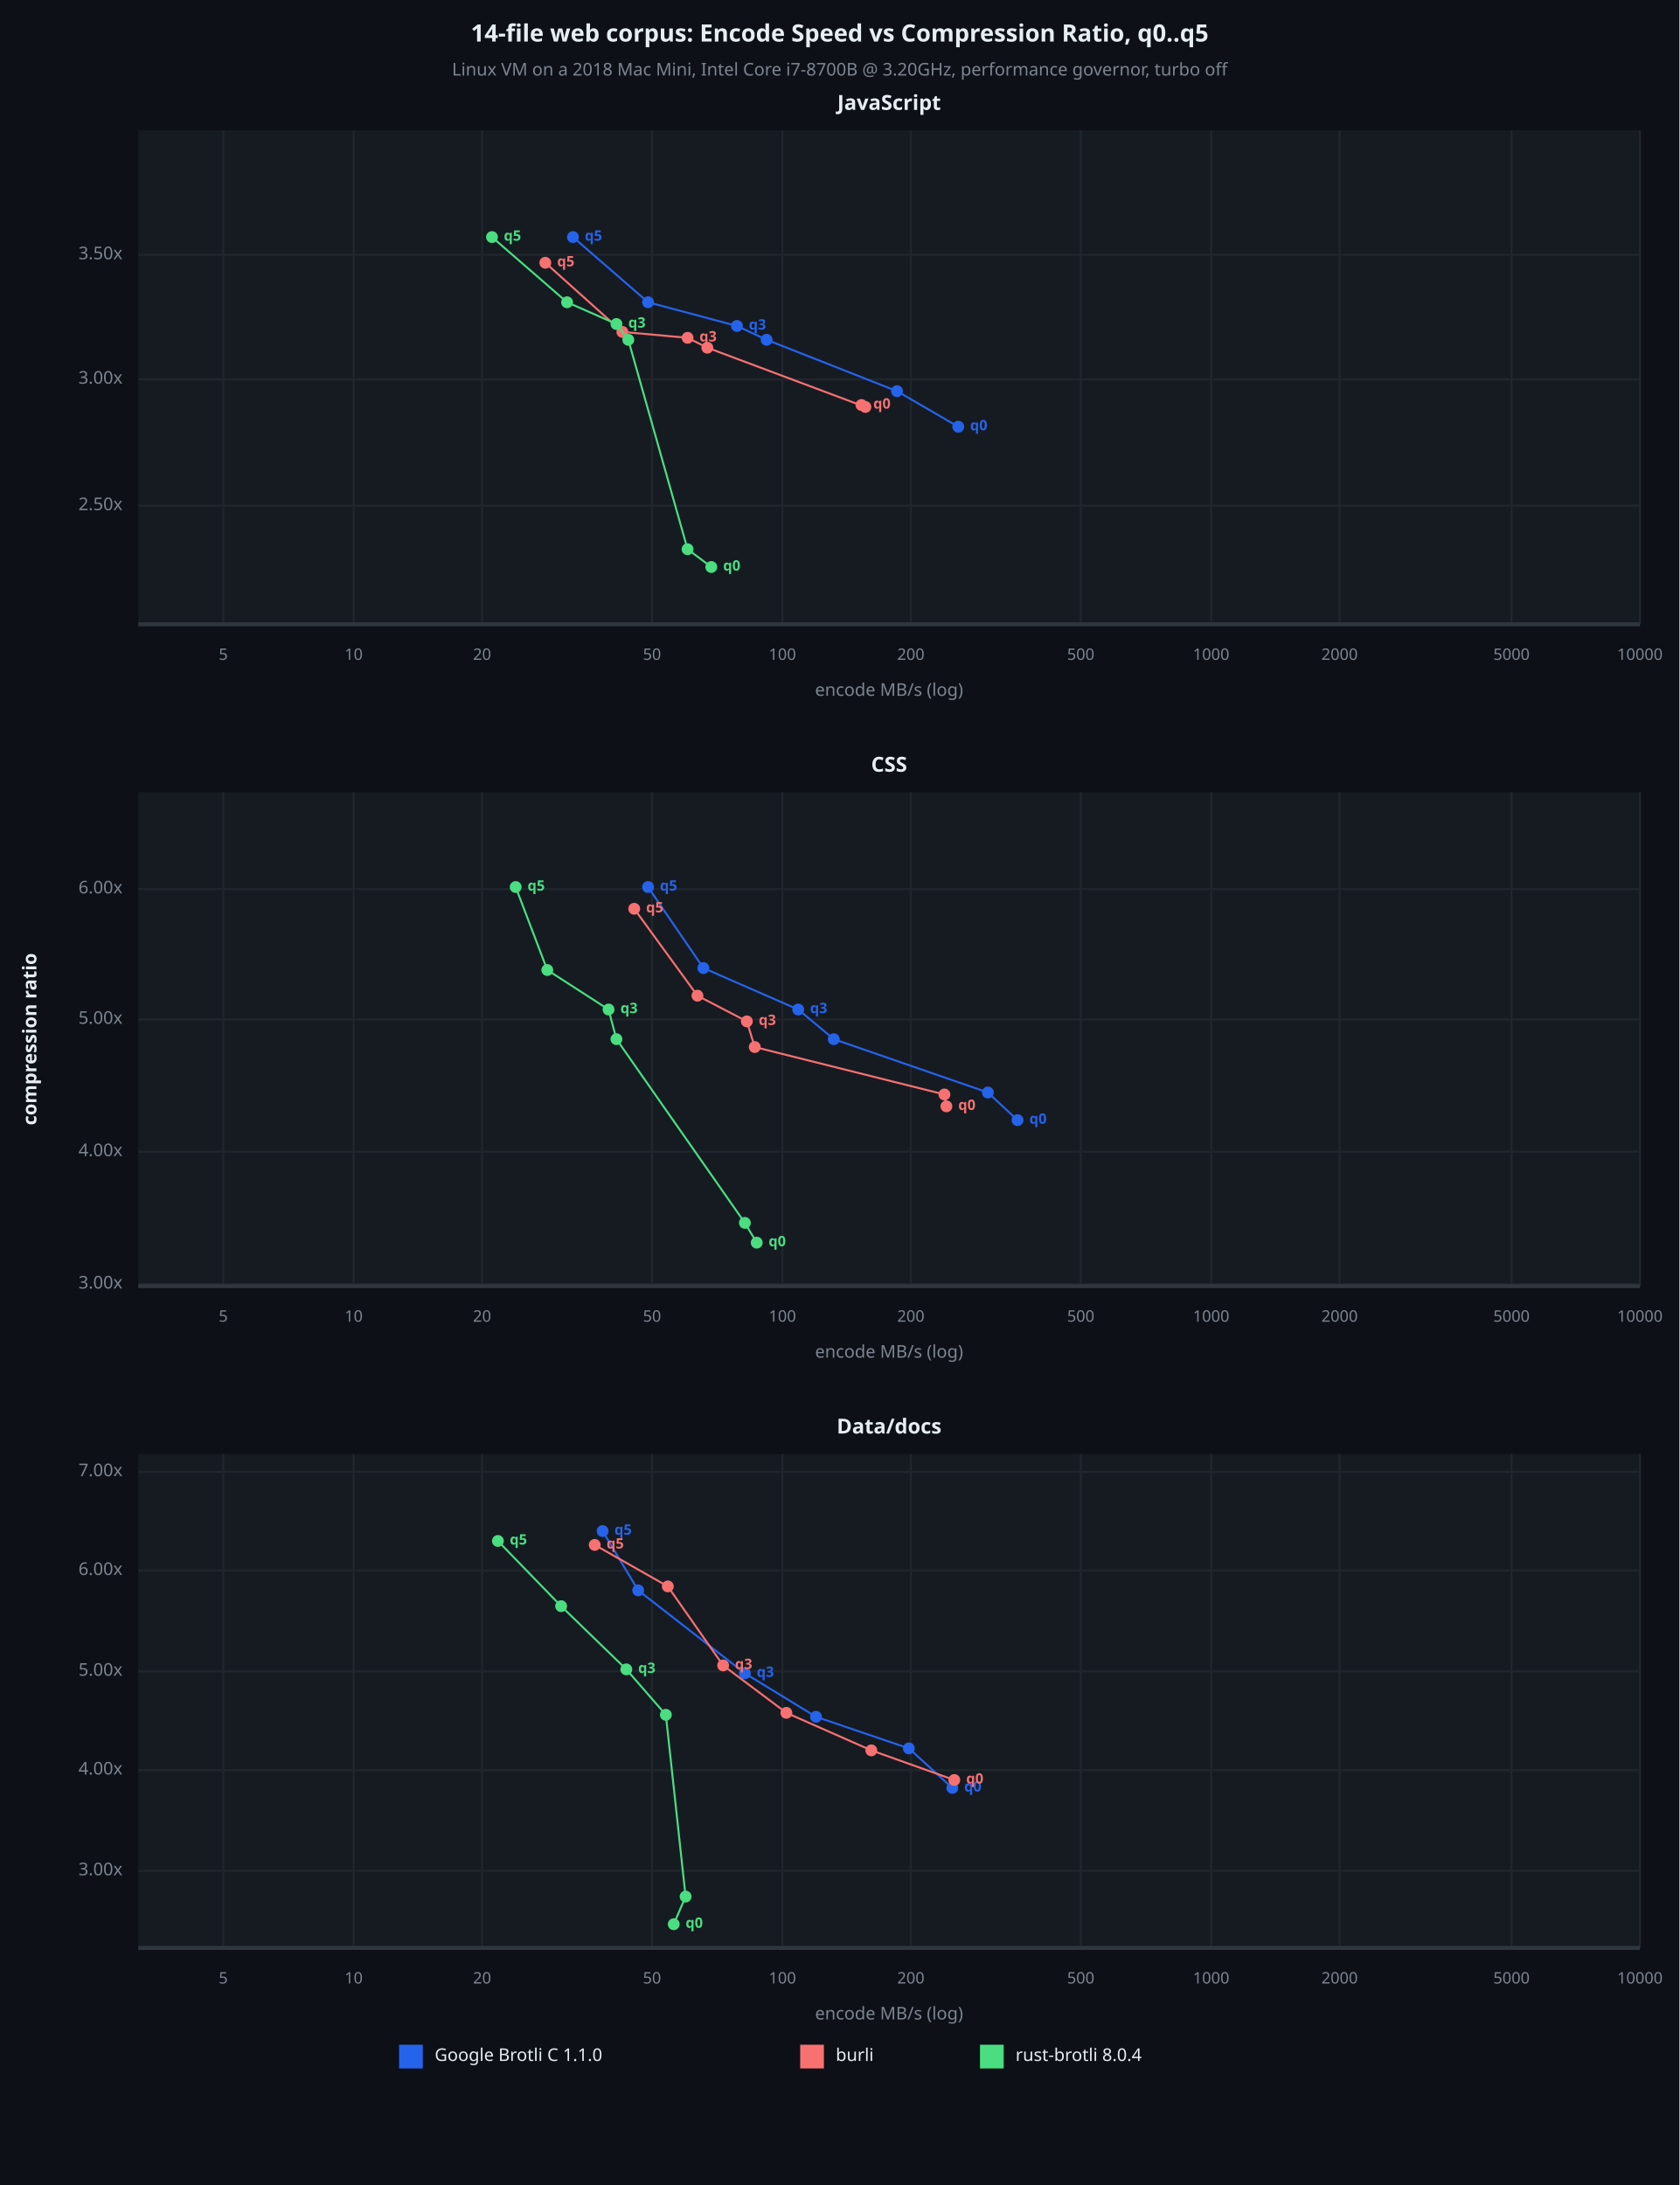
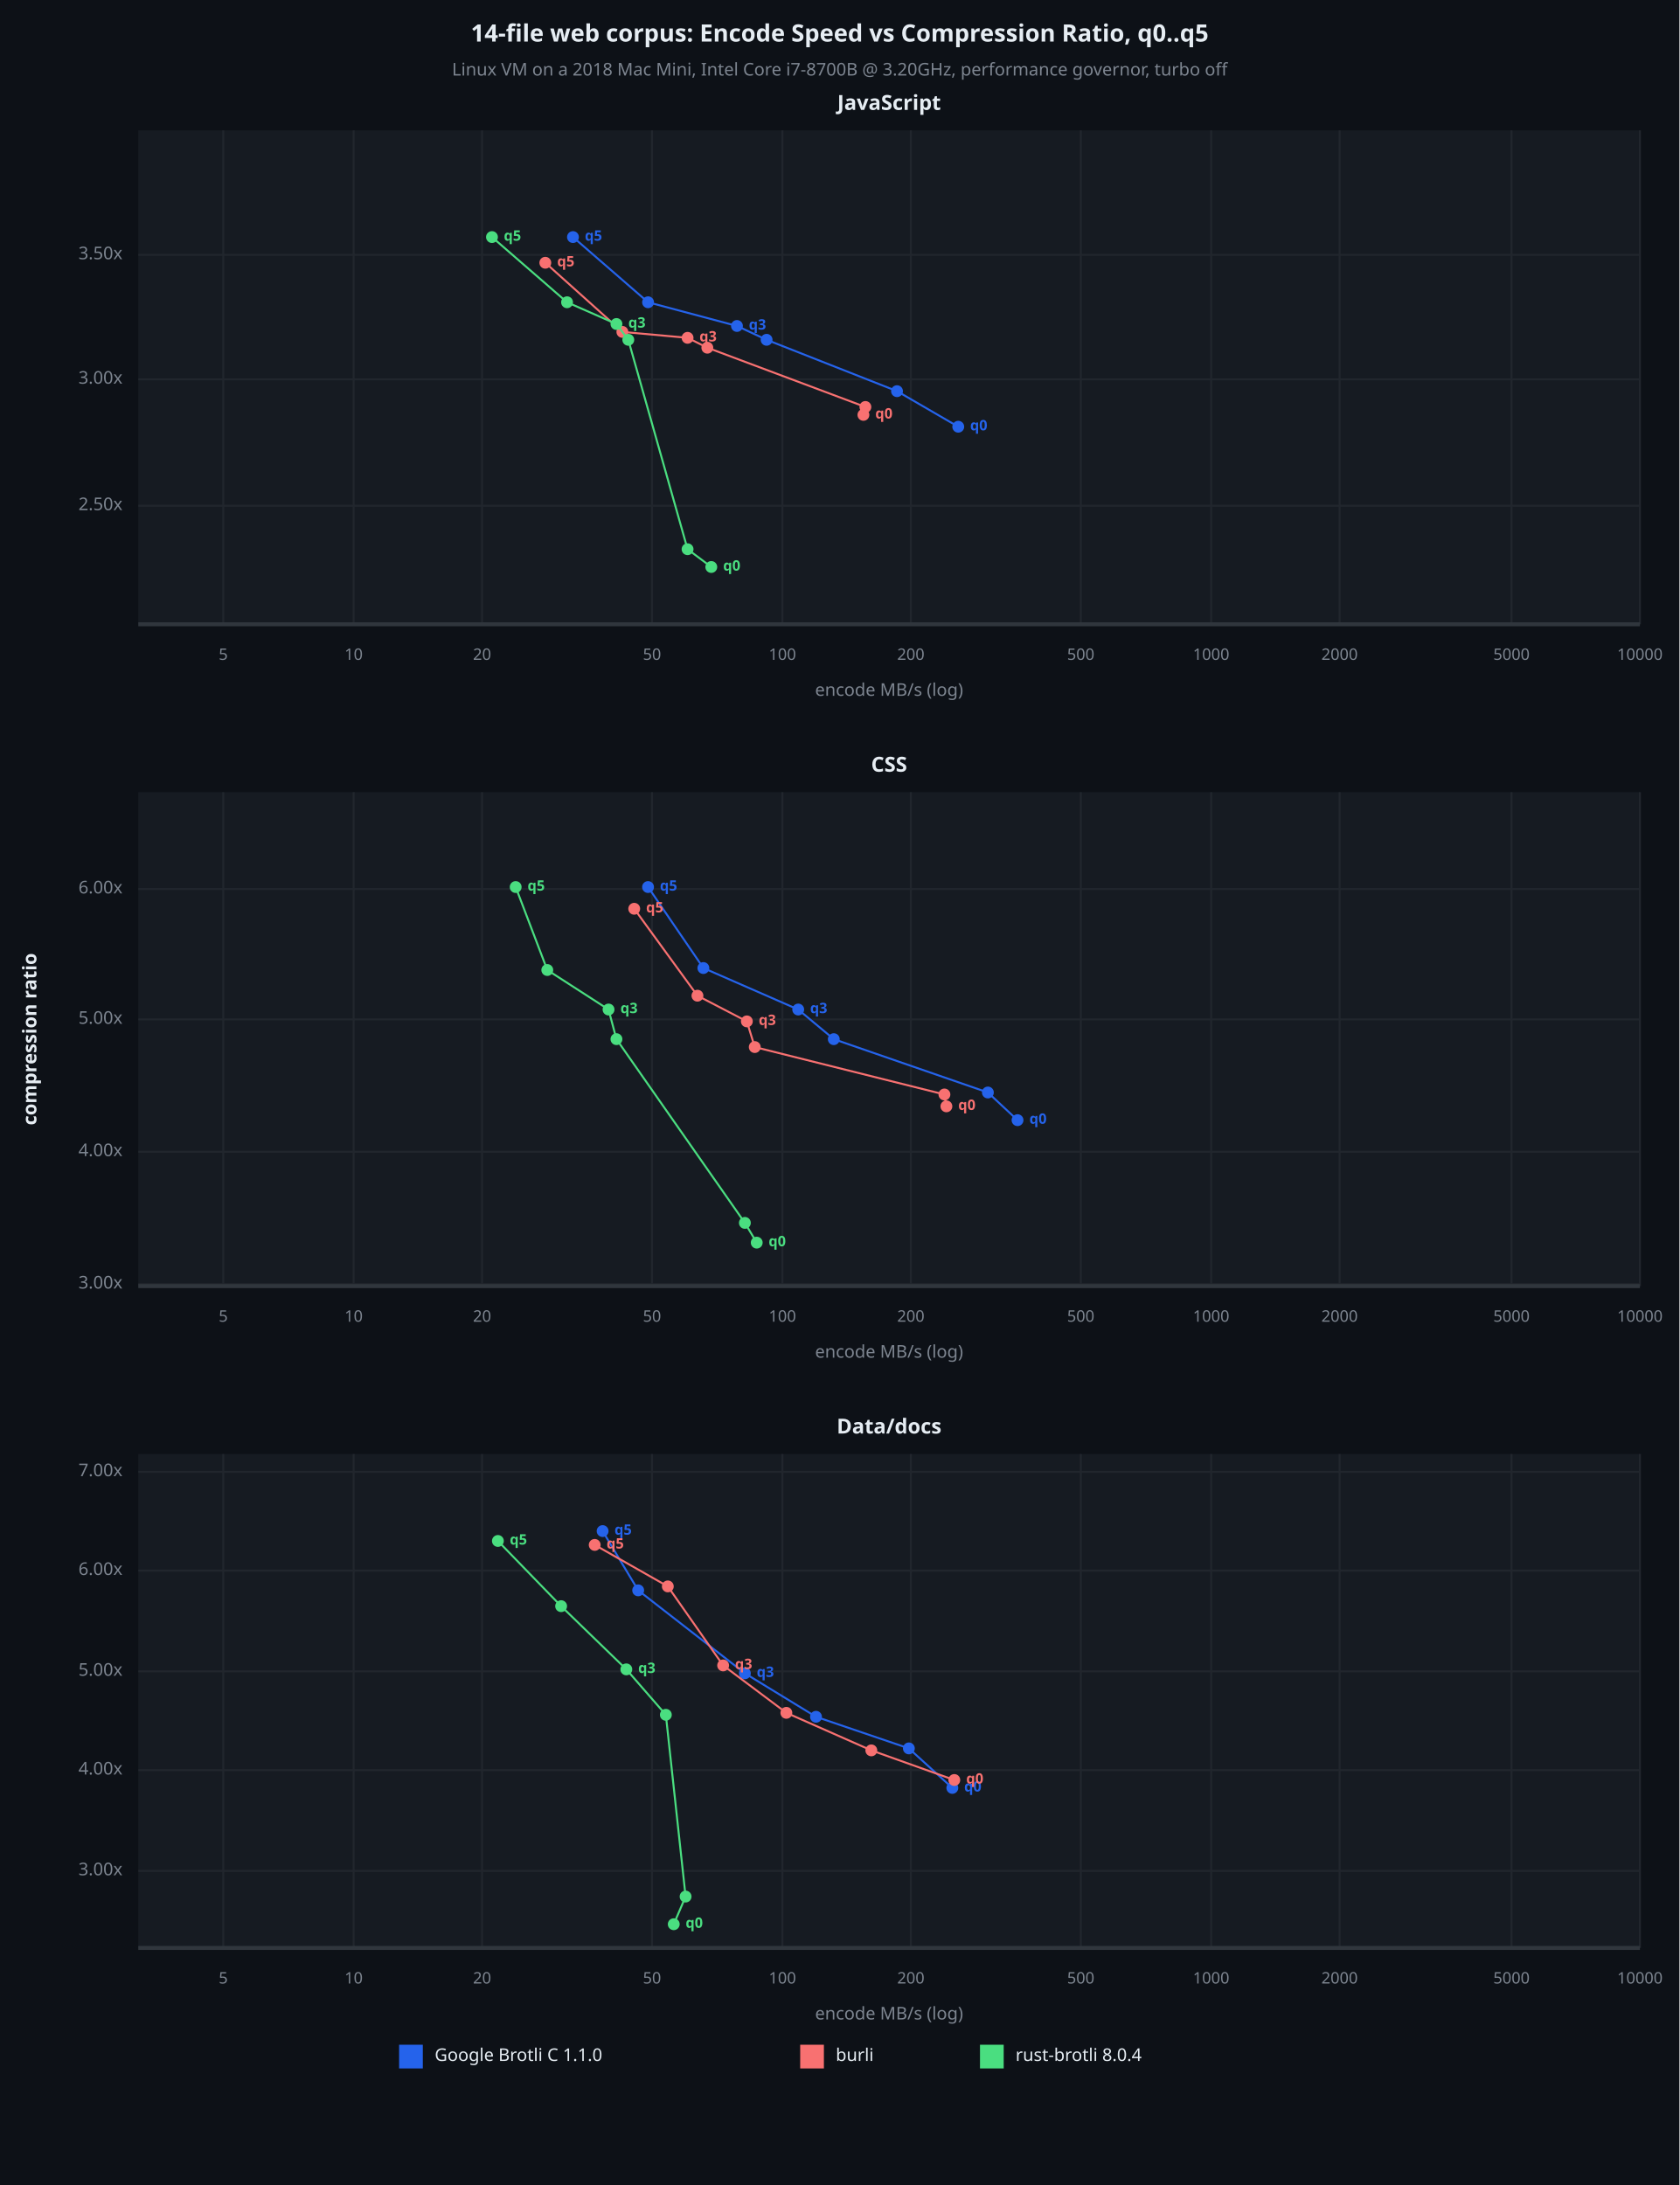
<svg xmlns="http://www.w3.org/2000/svg" viewBox="0 0 850 1106" font-family="system-ui, -apple-system, sans-serif">
  <rect x="0" y="0" width="850" height="1106" opacity="1" fill="#0D1117" stroke="none" />
  <text x="425" y="18" dy="0.5ex" text-anchor="middle" font-family="sans-serif" font-size="12.097" opacity="1" fill="#E6EDF3" font-weight="bold">
14-file web corpus: Encode Speed vs Compression Ratio, q0..q5
</text>
  <text x="425" y="36" dy="0.5ex" text-anchor="middle" font-family="sans-serif" font-size="8.871" opacity="1" fill="#7D8590">
Linux VM on a 2018 Mac Mini, Intel Core i7-8700B @ 3.20GHz, performance governor, turbo off
</text>
  <rect x="70" y="66" width="760" height="250" opacity="1" fill="#161B22" stroke="none" />
  <text x="450" y="53" dy="0.5ex" text-anchor="middle" font-family="sans-serif" font-size="10.484" opacity="1" fill="#E6EDF3" font-weight="bold">
JavaScript
</text>
  <polyline fill="none" opacity="1" stroke="#21262D" stroke-width="1" points="113,66 113,316 " />
  <text x="113" y="332" dy="0.5ex" text-anchor="middle" font-family="sans-serif" font-size="8.065" opacity="1" fill="#7D8590">
5
</text>
  <polyline fill="none" opacity="1" stroke="#21262D" stroke-width="1" points="179,66 179,316 " />
  <text x="179" y="332" dy="0.5ex" text-anchor="middle" font-family="sans-serif" font-size="8.065" opacity="1" fill="#7D8590">
10
</text>
  <polyline fill="none" opacity="1" stroke="#21262D" stroke-width="1" points="244,66 244,316 " />
  <text x="244" y="332" dy="0.5ex" text-anchor="middle" font-family="sans-serif" font-size="8.065" opacity="1" fill="#7D8590">
20
</text>
  <polyline fill="none" opacity="1" stroke="#21262D" stroke-width="1" points="330,66 330,316 " />
  <text x="330" y="332" dy="0.5ex" text-anchor="middle" font-family="sans-serif" font-size="8.065" opacity="1" fill="#7D8590">
50
</text>
  <polyline fill="none" opacity="1" stroke="#21262D" stroke-width="1" points="396,66 396,316 " />
  <text x="396" y="332" dy="0.5ex" text-anchor="middle" font-family="sans-serif" font-size="8.065" opacity="1" fill="#7D8590">
100
</text>
  <polyline fill="none" opacity="1" stroke="#21262D" stroke-width="1" points="461,66 461,316 " />
  <text x="461" y="332" dy="0.5ex" text-anchor="middle" font-family="sans-serif" font-size="8.065" opacity="1" fill="#7D8590">
200
</text>
  <polyline fill="none" opacity="1" stroke="#21262D" stroke-width="1" points="547,66 547,316 " />
  <text x="547" y="332" dy="0.5ex" text-anchor="middle" font-family="sans-serif" font-size="8.065" opacity="1" fill="#7D8590">
500
</text>
  <polyline fill="none" opacity="1" stroke="#21262D" stroke-width="1" points="613,66 613,316 " />
  <text x="613" y="332" dy="0.5ex" text-anchor="middle" font-family="sans-serif" font-size="8.065" opacity="1" fill="#7D8590">
1000
</text>
  <polyline fill="none" opacity="1" stroke="#21262D" stroke-width="1" points="678,66 678,316 " />
  <text x="678" y="332" dy="0.5ex" text-anchor="middle" font-family="sans-serif" font-size="8.065" opacity="1" fill="#7D8590">
2000
</text>
  <polyline fill="none" opacity="1" stroke="#21262D" stroke-width="1" points="765,66 765,316 " />
  <text x="765" y="332" dy="0.5ex" text-anchor="middle" font-family="sans-serif" font-size="8.065" opacity="1" fill="#7D8590">
5000
</text>
  <polyline fill="none" opacity="1" stroke="#21262D" stroke-width="1" points="830,66 830,316 " />
  <text x="830" y="332" dy="0.5ex" text-anchor="middle" font-family="sans-serif" font-size="8.065" opacity="1" fill="#7D8590">
10000
</text>
  <polyline fill="none" opacity="1" stroke="#21262D" stroke-width="1" points="70,256 830,256 " />
  <text x="62" y="256" dy="0.5ex" text-anchor="end" font-family="sans-serif" font-size="8.871" opacity="1" fill="#7D8590">
2.50x
</text>
  <polyline fill="none" opacity="1" stroke="#21262D" stroke-width="1" points="70,192 830,192 " />
  <text x="62" y="192" dy="0.5ex" text-anchor="end" font-family="sans-serif" font-size="8.871" opacity="1" fill="#7D8590">
3.00x
</text>
  <polyline fill="none" opacity="1" stroke="#21262D" stroke-width="1" points="70,129 830,129 " />
  <text x="62" y="129" dy="0.5ex" text-anchor="end" font-family="sans-serif" font-size="8.871" opacity="1" fill="#7D8590">
3.50x
</text>
  <polyline fill="none" opacity="1" stroke="#30363D" stroke-width="2" points="70,316 830,316 " />
  <polyline fill="none" opacity="1" stroke="#2563EB" stroke-width="1" points="485,216 454,198 388,172 373,165 328,153 290,120 " />
  <circle cx="485" cy="216" r="3" opacity="1" fill="#2563EB" stroke="none" stroke-width="1" />
  <text x="491" y="216" dy="0.5ex" text-anchor="start" font-family="sans-serif" font-size="7.258" opacity="1" fill="#2563EB" font-weight="bold">
q0
</text>
  <circle cx="454" cy="198" r="3" opacity="1" fill="#2563EB" stroke="none" stroke-width="1" />
  <circle cx="388" cy="172" r="3" opacity="1" fill="#2563EB" stroke="none" stroke-width="1" />
  <circle cx="373" cy="165" r="3" opacity="1" fill="#2563EB" stroke="none" stroke-width="1" />
  <text x="379" y="165" dy="0.5ex" text-anchor="start" font-family="sans-serif" font-size="7.258" opacity="1" fill="#2563EB" font-weight="bold">
q3
</text>
  <circle cx="328" cy="153" r="3" opacity="1" fill="#2563EB" stroke="none" stroke-width="1" />
  <circle cx="290" cy="120" r="3" opacity="1" fill="#2563EB" stroke="none" stroke-width="1" />
  <text x="296" y="120" dy="0.5ex" text-anchor="start" font-family="sans-serif" font-size="7.258" opacity="1" fill="#2563EB" font-weight="bold">
q5
</text>
-   <polyline fill="none" opacity="1" stroke="#F87171" stroke-width="1" points="436,205 438,206 358,176 348,171 315,168 276,133 " />
-   <circle cx="436" cy="205" r="3" opacity="1" fill="#F87171" stroke="none" stroke-width="1" />
-   <text x="442" y="205" dy="0.5ex" text-anchor="start" font-family="sans-serif" font-size="7.258" opacity="1" fill="#F87171" font-weight="bold">
+   <polyline fill="none" opacity="1" stroke="#F87171" stroke-width="1" points="437,210 438,206 358,176 348,171 315,168 276,133 " />
+   <circle cx="437" cy="210" r="3" opacity="1" fill="#F87171" stroke="none" stroke-width="1" />
+   <text x="443" y="210" dy="0.5ex" text-anchor="start" font-family="sans-serif" font-size="7.258" opacity="1" fill="#F87171" font-weight="bold">
q0
</text>
  <circle cx="438" cy="206" r="3" opacity="1" fill="#F87171" stroke="none" stroke-width="1" />
  <circle cx="358" cy="176" r="3" opacity="1" fill="#F87171" stroke="none" stroke-width="1" />
  <circle cx="348" cy="171" r="3" opacity="1" fill="#F87171" stroke="none" stroke-width="1" />
  <text x="354" y="171" dy="0.5ex" text-anchor="start" font-family="sans-serif" font-size="7.258" opacity="1" fill="#F87171" font-weight="bold">
q3
</text>
  <circle cx="315" cy="168" r="3" opacity="1" fill="#F87171" stroke="none" stroke-width="1" />
  <circle cx="276" cy="133" r="3" opacity="1" fill="#F87171" stroke="none" stroke-width="1" />
  <text x="282" y="133" dy="0.5ex" text-anchor="start" font-family="sans-serif" font-size="7.258" opacity="1" fill="#F87171" font-weight="bold">
q5
</text>
  <polyline fill="none" opacity="1" stroke="#4ADE80" stroke-width="1" points="360,287 348,278 318,172 312,164 287,153 249,120 " />
  <circle cx="360" cy="287" r="3" opacity="1" fill="#4ADE80" stroke="none" stroke-width="1" />
  <text x="366" y="287" dy="0.5ex" text-anchor="start" font-family="sans-serif" font-size="7.258" opacity="1" fill="#4ADE80" font-weight="bold">
q0
</text>
  <circle cx="348" cy="278" r="3" opacity="1" fill="#4ADE80" stroke="none" stroke-width="1" />
  <circle cx="318" cy="172" r="3" opacity="1" fill="#4ADE80" stroke="none" stroke-width="1" />
  <circle cx="312" cy="164" r="3" opacity="1" fill="#4ADE80" stroke="none" stroke-width="1" />
  <text x="318" y="164" dy="0.5ex" text-anchor="start" font-family="sans-serif" font-size="7.258" opacity="1" fill="#4ADE80" font-weight="bold">
q3
</text>
  <circle cx="287" cy="153" r="3" opacity="1" fill="#4ADE80" stroke="none" stroke-width="1" />
  <circle cx="249" cy="120" r="3" opacity="1" fill="#4ADE80" stroke="none" stroke-width="1" />
  <text x="255" y="120" dy="0.5ex" text-anchor="start" font-family="sans-serif" font-size="7.258" opacity="1" fill="#4ADE80" font-weight="bold">
q5
</text>
  <text x="450" y="350" dy="0.5ex" text-anchor="middle" font-family="sans-serif" font-size="8.871" opacity="1" fill="#7D8590">
encode MB/s (log)
</text>
  <rect x="70" y="401" width="760" height="250" opacity="1" fill="#161B22" stroke="none" />
  <text x="450" y="388" dy="0.5ex" text-anchor="middle" font-family="sans-serif" font-size="10.484" opacity="1" fill="#E6EDF3" font-weight="bold">
CSS
</text>
  <polyline fill="none" opacity="1" stroke="#21262D" stroke-width="1" points="113,401 113,651 " />
  <text x="113" y="667" dy="0.5ex" text-anchor="middle" font-family="sans-serif" font-size="8.065" opacity="1" fill="#7D8590">
5
</text>
  <polyline fill="none" opacity="1" stroke="#21262D" stroke-width="1" points="179,401 179,651 " />
  <text x="179" y="667" dy="0.5ex" text-anchor="middle" font-family="sans-serif" font-size="8.065" opacity="1" fill="#7D8590">
10
</text>
  <polyline fill="none" opacity="1" stroke="#21262D" stroke-width="1" points="244,401 244,651 " />
  <text x="244" y="667" dy="0.5ex" text-anchor="middle" font-family="sans-serif" font-size="8.065" opacity="1" fill="#7D8590">
20
</text>
  <polyline fill="none" opacity="1" stroke="#21262D" stroke-width="1" points="330,401 330,651 " />
  <text x="330" y="667" dy="0.5ex" text-anchor="middle" font-family="sans-serif" font-size="8.065" opacity="1" fill="#7D8590">
50
</text>
  <polyline fill="none" opacity="1" stroke="#21262D" stroke-width="1" points="396,401 396,651 " />
  <text x="396" y="667" dy="0.5ex" text-anchor="middle" font-family="sans-serif" font-size="8.065" opacity="1" fill="#7D8590">
100
</text>
  <polyline fill="none" opacity="1" stroke="#21262D" stroke-width="1" points="461,401 461,651 " />
  <text x="461" y="667" dy="0.5ex" text-anchor="middle" font-family="sans-serif" font-size="8.065" opacity="1" fill="#7D8590">
200
</text>
  <polyline fill="none" opacity="1" stroke="#21262D" stroke-width="1" points="547,401 547,651 " />
  <text x="547" y="667" dy="0.5ex" text-anchor="middle" font-family="sans-serif" font-size="8.065" opacity="1" fill="#7D8590">
500
</text>
  <polyline fill="none" opacity="1" stroke="#21262D" stroke-width="1" points="613,401 613,651 " />
  <text x="613" y="667" dy="0.5ex" text-anchor="middle" font-family="sans-serif" font-size="8.065" opacity="1" fill="#7D8590">
1000
</text>
  <polyline fill="none" opacity="1" stroke="#21262D" stroke-width="1" points="678,401 678,651 " />
  <text x="678" y="667" dy="0.5ex" text-anchor="middle" font-family="sans-serif" font-size="8.065" opacity="1" fill="#7D8590">
2000
</text>
  <polyline fill="none" opacity="1" stroke="#21262D" stroke-width="1" points="765,401 765,651 " />
  <text x="765" y="667" dy="0.5ex" text-anchor="middle" font-family="sans-serif" font-size="8.065" opacity="1" fill="#7D8590">
5000
</text>
  <polyline fill="none" opacity="1" stroke="#21262D" stroke-width="1" points="830,401 830,651 " />
  <text x="830" y="667" dy="0.5ex" text-anchor="middle" font-family="sans-serif" font-size="8.065" opacity="1" fill="#7D8590">
10000
</text>
  <polyline fill="none" opacity="1" stroke="#21262D" stroke-width="1" points="70,650 830,650 " />
  <text x="62" y="650" dy="0.5ex" text-anchor="end" font-family="sans-serif" font-size="8.871" opacity="1" fill="#7D8590">
3.00x
</text>
  <polyline fill="none" opacity="1" stroke="#21262D" stroke-width="1" points="70,583 830,583 " />
  <text x="62" y="583" dy="0.5ex" text-anchor="end" font-family="sans-serif" font-size="8.871" opacity="1" fill="#7D8590">
4.00x
</text>
  <polyline fill="none" opacity="1" stroke="#21262D" stroke-width="1" points="70,516 830,516 " />
  <text x="62" y="516" dy="0.5ex" text-anchor="end" font-family="sans-serif" font-size="8.871" opacity="1" fill="#7D8590">
5.00x
</text>
  <polyline fill="none" opacity="1" stroke="#21262D" stroke-width="1" points="70,450 830,450 " />
  <text x="62" y="450" dy="0.5ex" text-anchor="end" font-family="sans-serif" font-size="8.871" opacity="1" fill="#7D8590">
6.00x
</text>
  <polyline fill="none" opacity="1" stroke="#30363D" stroke-width="2" points="70,651 830,651 " />
  <polyline fill="none" opacity="1" stroke="#2563EB" stroke-width="1" points="515,567 500,553 422,526 404,511 356,490 328,449 " />
  <circle cx="515" cy="567" r="3" opacity="1" fill="#2563EB" stroke="none" stroke-width="1" />
  <text x="521" y="567" dy="0.5ex" text-anchor="start" font-family="sans-serif" font-size="7.258" opacity="1" fill="#2563EB" font-weight="bold">
q0
</text>
  <circle cx="500" cy="553" r="3" opacity="1" fill="#2563EB" stroke="none" stroke-width="1" />
  <circle cx="422" cy="526" r="3" opacity="1" fill="#2563EB" stroke="none" stroke-width="1" />
  <circle cx="404" cy="511" r="3" opacity="1" fill="#2563EB" stroke="none" stroke-width="1" />
  <text x="410" y="511" dy="0.5ex" text-anchor="start" font-family="sans-serif" font-size="7.258" opacity="1" fill="#2563EB" font-weight="bold">
q3
</text>
  <circle cx="356" cy="490" r="3" opacity="1" fill="#2563EB" stroke="none" stroke-width="1" />
  <circle cx="328" cy="449" r="3" opacity="1" fill="#2563EB" stroke="none" stroke-width="1" />
  <text x="334" y="449" dy="0.5ex" text-anchor="start" font-family="sans-serif" font-size="7.258" opacity="1" fill="#2563EB" font-weight="bold">
q5
</text>
  <polyline fill="none" opacity="1" stroke="#F87171" stroke-width="1" points="479,560 478,554 382,530 378,517 353,504 321,460 " />
  <circle cx="479" cy="560" r="3" opacity="1" fill="#F87171" stroke="none" stroke-width="1" />
  <text x="485" y="560" dy="0.5ex" text-anchor="start" font-family="sans-serif" font-size="7.258" opacity="1" fill="#F87171" font-weight="bold">
q0
</text>
  <circle cx="478" cy="554" r="3" opacity="1" fill="#F87171" stroke="none" stroke-width="1" />
  <circle cx="382" cy="530" r="3" opacity="1" fill="#F87171" stroke="none" stroke-width="1" />
  <circle cx="378" cy="517" r="3" opacity="1" fill="#F87171" stroke="none" stroke-width="1" />
  <text x="384" y="517" dy="0.5ex" text-anchor="start" font-family="sans-serif" font-size="7.258" opacity="1" fill="#F87171" font-weight="bold">
q3
</text>
  <circle cx="353" cy="504" r="3" opacity="1" fill="#F87171" stroke="none" stroke-width="1" />
  <circle cx="321" cy="460" r="3" opacity="1" fill="#F87171" stroke="none" stroke-width="1" />
  <text x="327" y="460" dy="0.5ex" text-anchor="start" font-family="sans-serif" font-size="7.258" opacity="1" fill="#F87171" font-weight="bold">
q5
</text>
  <polyline fill="none" opacity="1" stroke="#4ADE80" stroke-width="1" points="383,629 377,619 312,526 308,511 277,491 261,449 " />
  <circle cx="383" cy="629" r="3" opacity="1" fill="#4ADE80" stroke="none" stroke-width="1" />
  <text x="389" y="629" dy="0.5ex" text-anchor="start" font-family="sans-serif" font-size="7.258" opacity="1" fill="#4ADE80" font-weight="bold">
q0
</text>
  <circle cx="377" cy="619" r="3" opacity="1" fill="#4ADE80" stroke="none" stroke-width="1" />
  <circle cx="312" cy="526" r="3" opacity="1" fill="#4ADE80" stroke="none" stroke-width="1" />
  <circle cx="308" cy="511" r="3" opacity="1" fill="#4ADE80" stroke="none" stroke-width="1" />
  <text x="314" y="511" dy="0.5ex" text-anchor="start" font-family="sans-serif" font-size="7.258" opacity="1" fill="#4ADE80" font-weight="bold">
q3
</text>
  <circle cx="277" cy="491" r="3" opacity="1" fill="#4ADE80" stroke="none" stroke-width="1" />
  <circle cx="261" cy="449" r="3" opacity="1" fill="#4ADE80" stroke="none" stroke-width="1" />
  <text x="267" y="449" dy="0.5ex" text-anchor="start" font-family="sans-serif" font-size="7.258" opacity="1" fill="#4ADE80" font-weight="bold">
q5
</text>
  <text x="450" y="685" dy="0.5ex" text-anchor="middle" font-family="sans-serif" font-size="8.871" opacity="1" fill="#7D8590">
encode MB/s (log)
</text>
  <rect x="70" y="736" width="760" height="250" opacity="1" fill="#161B22" stroke="none" />
  <text x="450" y="723" dy="0.5ex" text-anchor="middle" font-family="sans-serif" font-size="10.484" opacity="1" fill="#E6EDF3" font-weight="bold">
Data/docs
</text>
  <polyline fill="none" opacity="1" stroke="#21262D" stroke-width="1" points="113,736 113,986 " />
  <text x="113" y="1002" dy="0.5ex" text-anchor="middle" font-family="sans-serif" font-size="8.065" opacity="1" fill="#7D8590">
5
</text>
  <polyline fill="none" opacity="1" stroke="#21262D" stroke-width="1" points="179,736 179,986 " />
  <text x="179" y="1002" dy="0.5ex" text-anchor="middle" font-family="sans-serif" font-size="8.065" opacity="1" fill="#7D8590">
10
</text>
  <polyline fill="none" opacity="1" stroke="#21262D" stroke-width="1" points="244,736 244,986 " />
  <text x="244" y="1002" dy="0.5ex" text-anchor="middle" font-family="sans-serif" font-size="8.065" opacity="1" fill="#7D8590">
20
</text>
  <polyline fill="none" opacity="1" stroke="#21262D" stroke-width="1" points="330,736 330,986 " />
  <text x="330" y="1002" dy="0.5ex" text-anchor="middle" font-family="sans-serif" font-size="8.065" opacity="1" fill="#7D8590">
50
</text>
  <polyline fill="none" opacity="1" stroke="#21262D" stroke-width="1" points="396,736 396,986 " />
  <text x="396" y="1002" dy="0.5ex" text-anchor="middle" font-family="sans-serif" font-size="8.065" opacity="1" fill="#7D8590">
100
</text>
  <polyline fill="none" opacity="1" stroke="#21262D" stroke-width="1" points="461,736 461,986 " />
  <text x="461" y="1002" dy="0.5ex" text-anchor="middle" font-family="sans-serif" font-size="8.065" opacity="1" fill="#7D8590">
200
</text>
  <polyline fill="none" opacity="1" stroke="#21262D" stroke-width="1" points="547,736 547,986 " />
  <text x="547" y="1002" dy="0.5ex" text-anchor="middle" font-family="sans-serif" font-size="8.065" opacity="1" fill="#7D8590">
500
</text>
  <polyline fill="none" opacity="1" stroke="#21262D" stroke-width="1" points="613,736 613,986 " />
  <text x="613" y="1002" dy="0.5ex" text-anchor="middle" font-family="sans-serif" font-size="8.065" opacity="1" fill="#7D8590">
1000
</text>
  <polyline fill="none" opacity="1" stroke="#21262D" stroke-width="1" points="678,736 678,986 " />
  <text x="678" y="1002" dy="0.5ex" text-anchor="middle" font-family="sans-serif" font-size="8.065" opacity="1" fill="#7D8590">
2000
</text>
  <polyline fill="none" opacity="1" stroke="#21262D" stroke-width="1" points="765,736 765,986 " />
  <text x="765" y="1002" dy="0.5ex" text-anchor="middle" font-family="sans-serif" font-size="8.065" opacity="1" fill="#7D8590">
5000
</text>
  <polyline fill="none" opacity="1" stroke="#21262D" stroke-width="1" points="830,736 830,986 " />
  <text x="830" y="1002" dy="0.5ex" text-anchor="middle" font-family="sans-serif" font-size="8.065" opacity="1" fill="#7D8590">
10000
</text>
  <polyline fill="none" opacity="1" stroke="#21262D" stroke-width="1" points="70,947 830,947 " />
  <text x="62" y="947" dy="0.5ex" text-anchor="end" font-family="sans-serif" font-size="8.871" opacity="1" fill="#7D8590">
3.00x
</text>
  <polyline fill="none" opacity="1" stroke="#21262D" stroke-width="1" points="70,896 830,896 " />
  <text x="62" y="896" dy="0.5ex" text-anchor="end" font-family="sans-serif" font-size="8.871" opacity="1" fill="#7D8590">
4.00x
</text>
  <polyline fill="none" opacity="1" stroke="#21262D" stroke-width="1" points="70,846 830,846 " />
  <text x="62" y="846" dy="0.5ex" text-anchor="end" font-family="sans-serif" font-size="8.871" opacity="1" fill="#7D8590">
5.00x
</text>
  <polyline fill="none" opacity="1" stroke="#21262D" stroke-width="1" points="70,795 830,795 " />
  <text x="62" y="795" dy="0.5ex" text-anchor="end" font-family="sans-serif" font-size="8.871" opacity="1" fill="#7D8590">
6.00x
</text>
  <polyline fill="none" opacity="1" stroke="#21262D" stroke-width="1" points="70,745 830,745 " />
  <text x="62" y="745" dy="0.5ex" text-anchor="end" font-family="sans-serif" font-size="8.871" opacity="1" fill="#7D8590">
7.00x
</text>
  <polyline fill="none" opacity="1" stroke="#30363D" stroke-width="2" points="70,986 830,986 " />
  <polyline fill="none" opacity="1" stroke="#2563EB" stroke-width="1" points="482,905 460,885 413,869 377,847 323,805 305,775 " />
  <circle cx="482" cy="905" r="3" opacity="1" fill="#2563EB" stroke="none" stroke-width="1" />
  <text x="488" y="905" dy="0.5ex" text-anchor="start" font-family="sans-serif" font-size="7.258" opacity="1" fill="#2563EB" font-weight="bold">
q0
</text>
  <circle cx="460" cy="885" r="3" opacity="1" fill="#2563EB" stroke="none" stroke-width="1" />
  <circle cx="413" cy="869" r="3" opacity="1" fill="#2563EB" stroke="none" stroke-width="1" />
  <circle cx="377" cy="847" r="3" opacity="1" fill="#2563EB" stroke="none" stroke-width="1" />
  <text x="383" y="847" dy="0.5ex" text-anchor="start" font-family="sans-serif" font-size="7.258" opacity="1" fill="#2563EB" font-weight="bold">
q3
</text>
  <circle cx="323" cy="805" r="3" opacity="1" fill="#2563EB" stroke="none" stroke-width="1" />
  <circle cx="305" cy="775" r="3" opacity="1" fill="#2563EB" stroke="none" stroke-width="1" />
  <text x="311" y="775" dy="0.5ex" text-anchor="start" font-family="sans-serif" font-size="7.258" opacity="1" fill="#2563EB" font-weight="bold">
q5
</text>
  <polyline fill="none" opacity="1" stroke="#F87171" stroke-width="1" points="483,901 441,886 398,867 366,843 338,803 301,782 " />
  <circle cx="483" cy="901" r="3" opacity="1" fill="#F87171" stroke="none" stroke-width="1" />
  <text x="489" y="901" dy="0.5ex" text-anchor="start" font-family="sans-serif" font-size="7.258" opacity="1" fill="#F87171" font-weight="bold">
q0
</text>
  <circle cx="441" cy="886" r="3" opacity="1" fill="#F87171" stroke="none" stroke-width="1" />
  <circle cx="398" cy="867" r="3" opacity="1" fill="#F87171" stroke="none" stroke-width="1" />
  <circle cx="366" cy="843" r="3" opacity="1" fill="#F87171" stroke="none" stroke-width="1" />
  <text x="372" y="843" dy="0.5ex" text-anchor="start" font-family="sans-serif" font-size="7.258" opacity="1" fill="#F87171" font-weight="bold">
q3
</text>
  <circle cx="338" cy="803" r="3" opacity="1" fill="#F87171" stroke="none" stroke-width="1" />
  <circle cx="301" cy="782" r="3" opacity="1" fill="#F87171" stroke="none" stroke-width="1" />
  <text x="307" y="782" dy="0.5ex" text-anchor="start" font-family="sans-serif" font-size="7.258" opacity="1" fill="#F87171" font-weight="bold">
q5
</text>
  <polyline fill="none" opacity="1" stroke="#4ADE80" stroke-width="1" points="341,974 347,960 337,868 317,845 284,813 252,780 " />
  <circle cx="341" cy="974" r="3" opacity="1" fill="#4ADE80" stroke="none" stroke-width="1" />
  <text x="347" y="974" dy="0.5ex" text-anchor="start" font-family="sans-serif" font-size="7.258" opacity="1" fill="#4ADE80" font-weight="bold">
q0
</text>
  <circle cx="347" cy="960" r="3" opacity="1" fill="#4ADE80" stroke="none" stroke-width="1" />
  <circle cx="337" cy="868" r="3" opacity="1" fill="#4ADE80" stroke="none" stroke-width="1" />
  <circle cx="317" cy="845" r="3" opacity="1" fill="#4ADE80" stroke="none" stroke-width="1" />
  <text x="323" y="845" dy="0.5ex" text-anchor="start" font-family="sans-serif" font-size="7.258" opacity="1" fill="#4ADE80" font-weight="bold">
q3
</text>
  <circle cx="284" cy="813" r="3" opacity="1" fill="#4ADE80" stroke="none" stroke-width="1" />
  <circle cx="252" cy="780" r="3" opacity="1" fill="#4ADE80" stroke="none" stroke-width="1" />
  <text x="258" y="780" dy="0.5ex" text-anchor="start" font-family="sans-serif" font-size="7.258" opacity="1" fill="#4ADE80" font-weight="bold">
q5
</text>
  <text x="450" y="1020" dy="0.5ex" text-anchor="middle" font-family="sans-serif" font-size="8.871" opacity="1" fill="#7D8590">
encode MB/s (log)
</text>
  <text x="16" y="526" dy="0.5ex" text-anchor="middle" font-family="sans-serif" font-size="9.677" opacity="1" fill="#E6EDF3" font-weight="bold" transform="rotate(270, 16, 526)">
compression ratio
</text>
  <rect x="202" y="1035" width="12" height="12" opacity="1" fill="#2563EB" stroke="none" />
  <text x="220" y="1041" dy="0.5ex" text-anchor="start" font-family="sans-serif" font-size="8.871" opacity="1" fill="#E6EDF3">
Google Brotli C 1.1.0
</text>
  <rect x="405" y="1035" width="12" height="12" opacity="1" fill="#F87171" stroke="none" />
  <text x="423" y="1041" dy="0.5ex" text-anchor="start" font-family="sans-serif" font-size="8.871" opacity="1" fill="#E6EDF3">
burli
</text>
  <rect x="496" y="1035" width="12" height="12" opacity="1" fill="#4ADE80" stroke="none" />
  <text x="514" y="1041" dy="0.5ex" text-anchor="start" font-family="sans-serif" font-size="8.871" opacity="1" fill="#E6EDF3">
rust-brotli 8.0.4
</text>
</svg>
